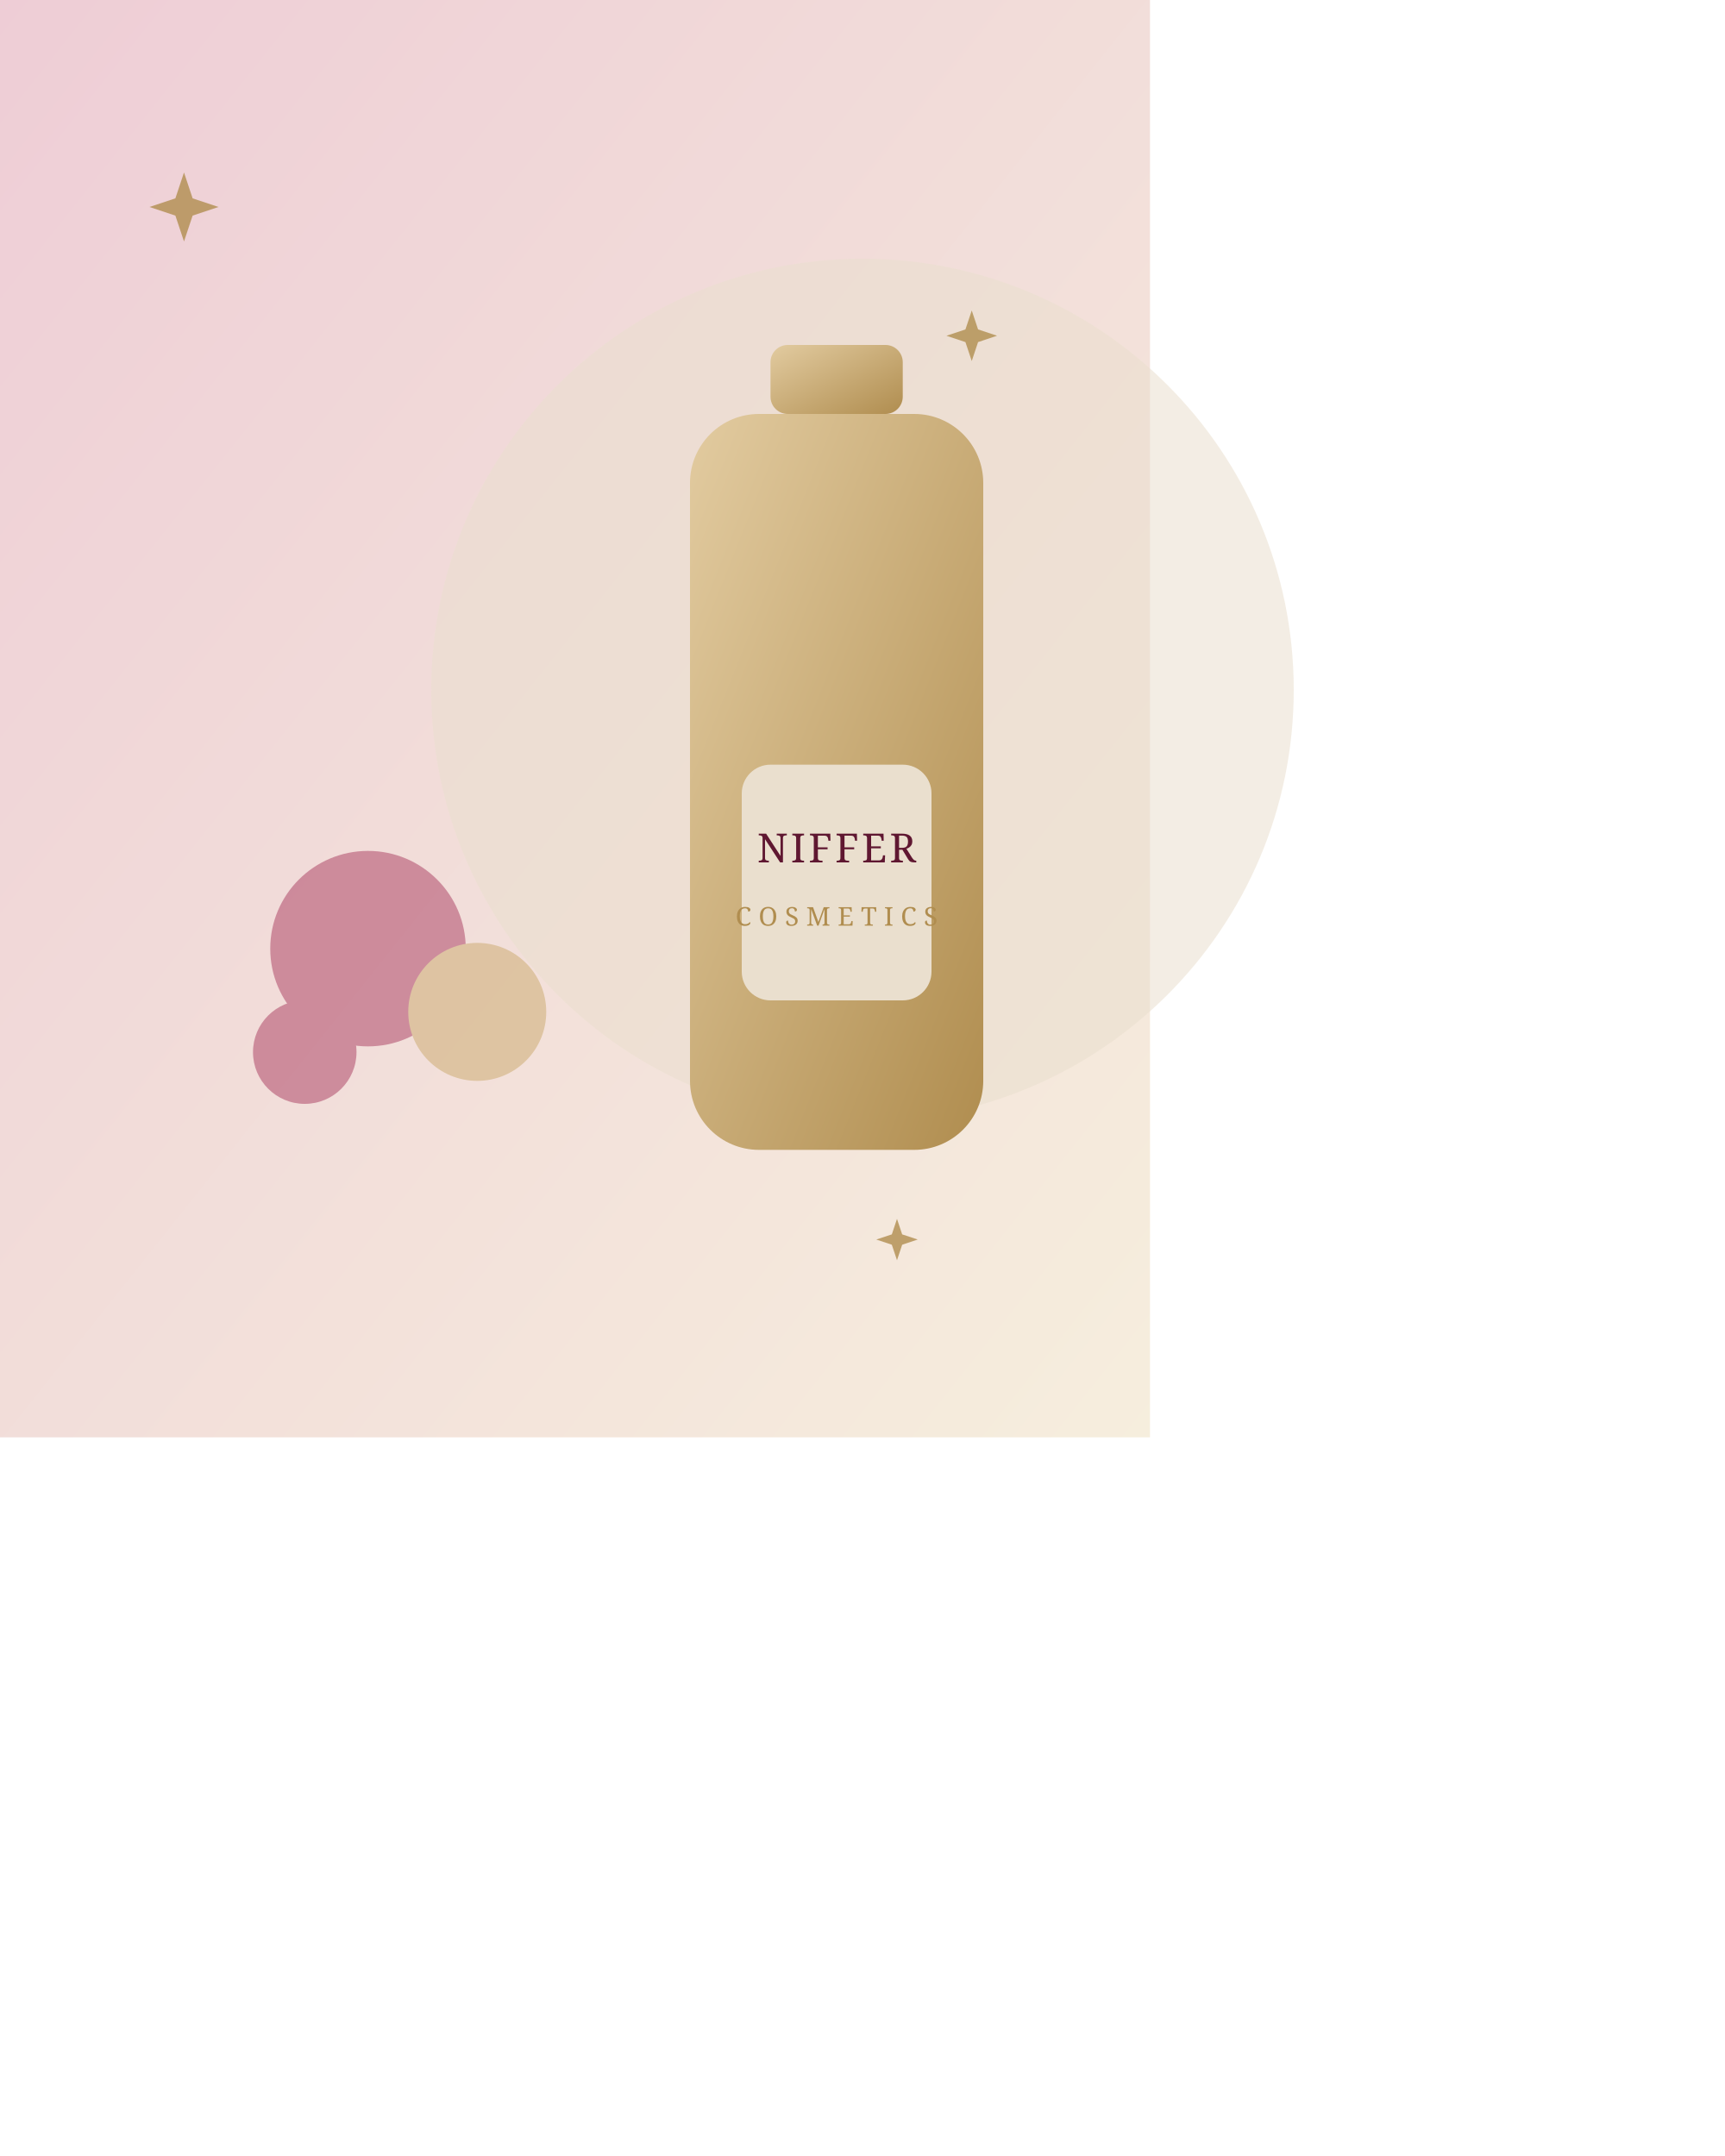
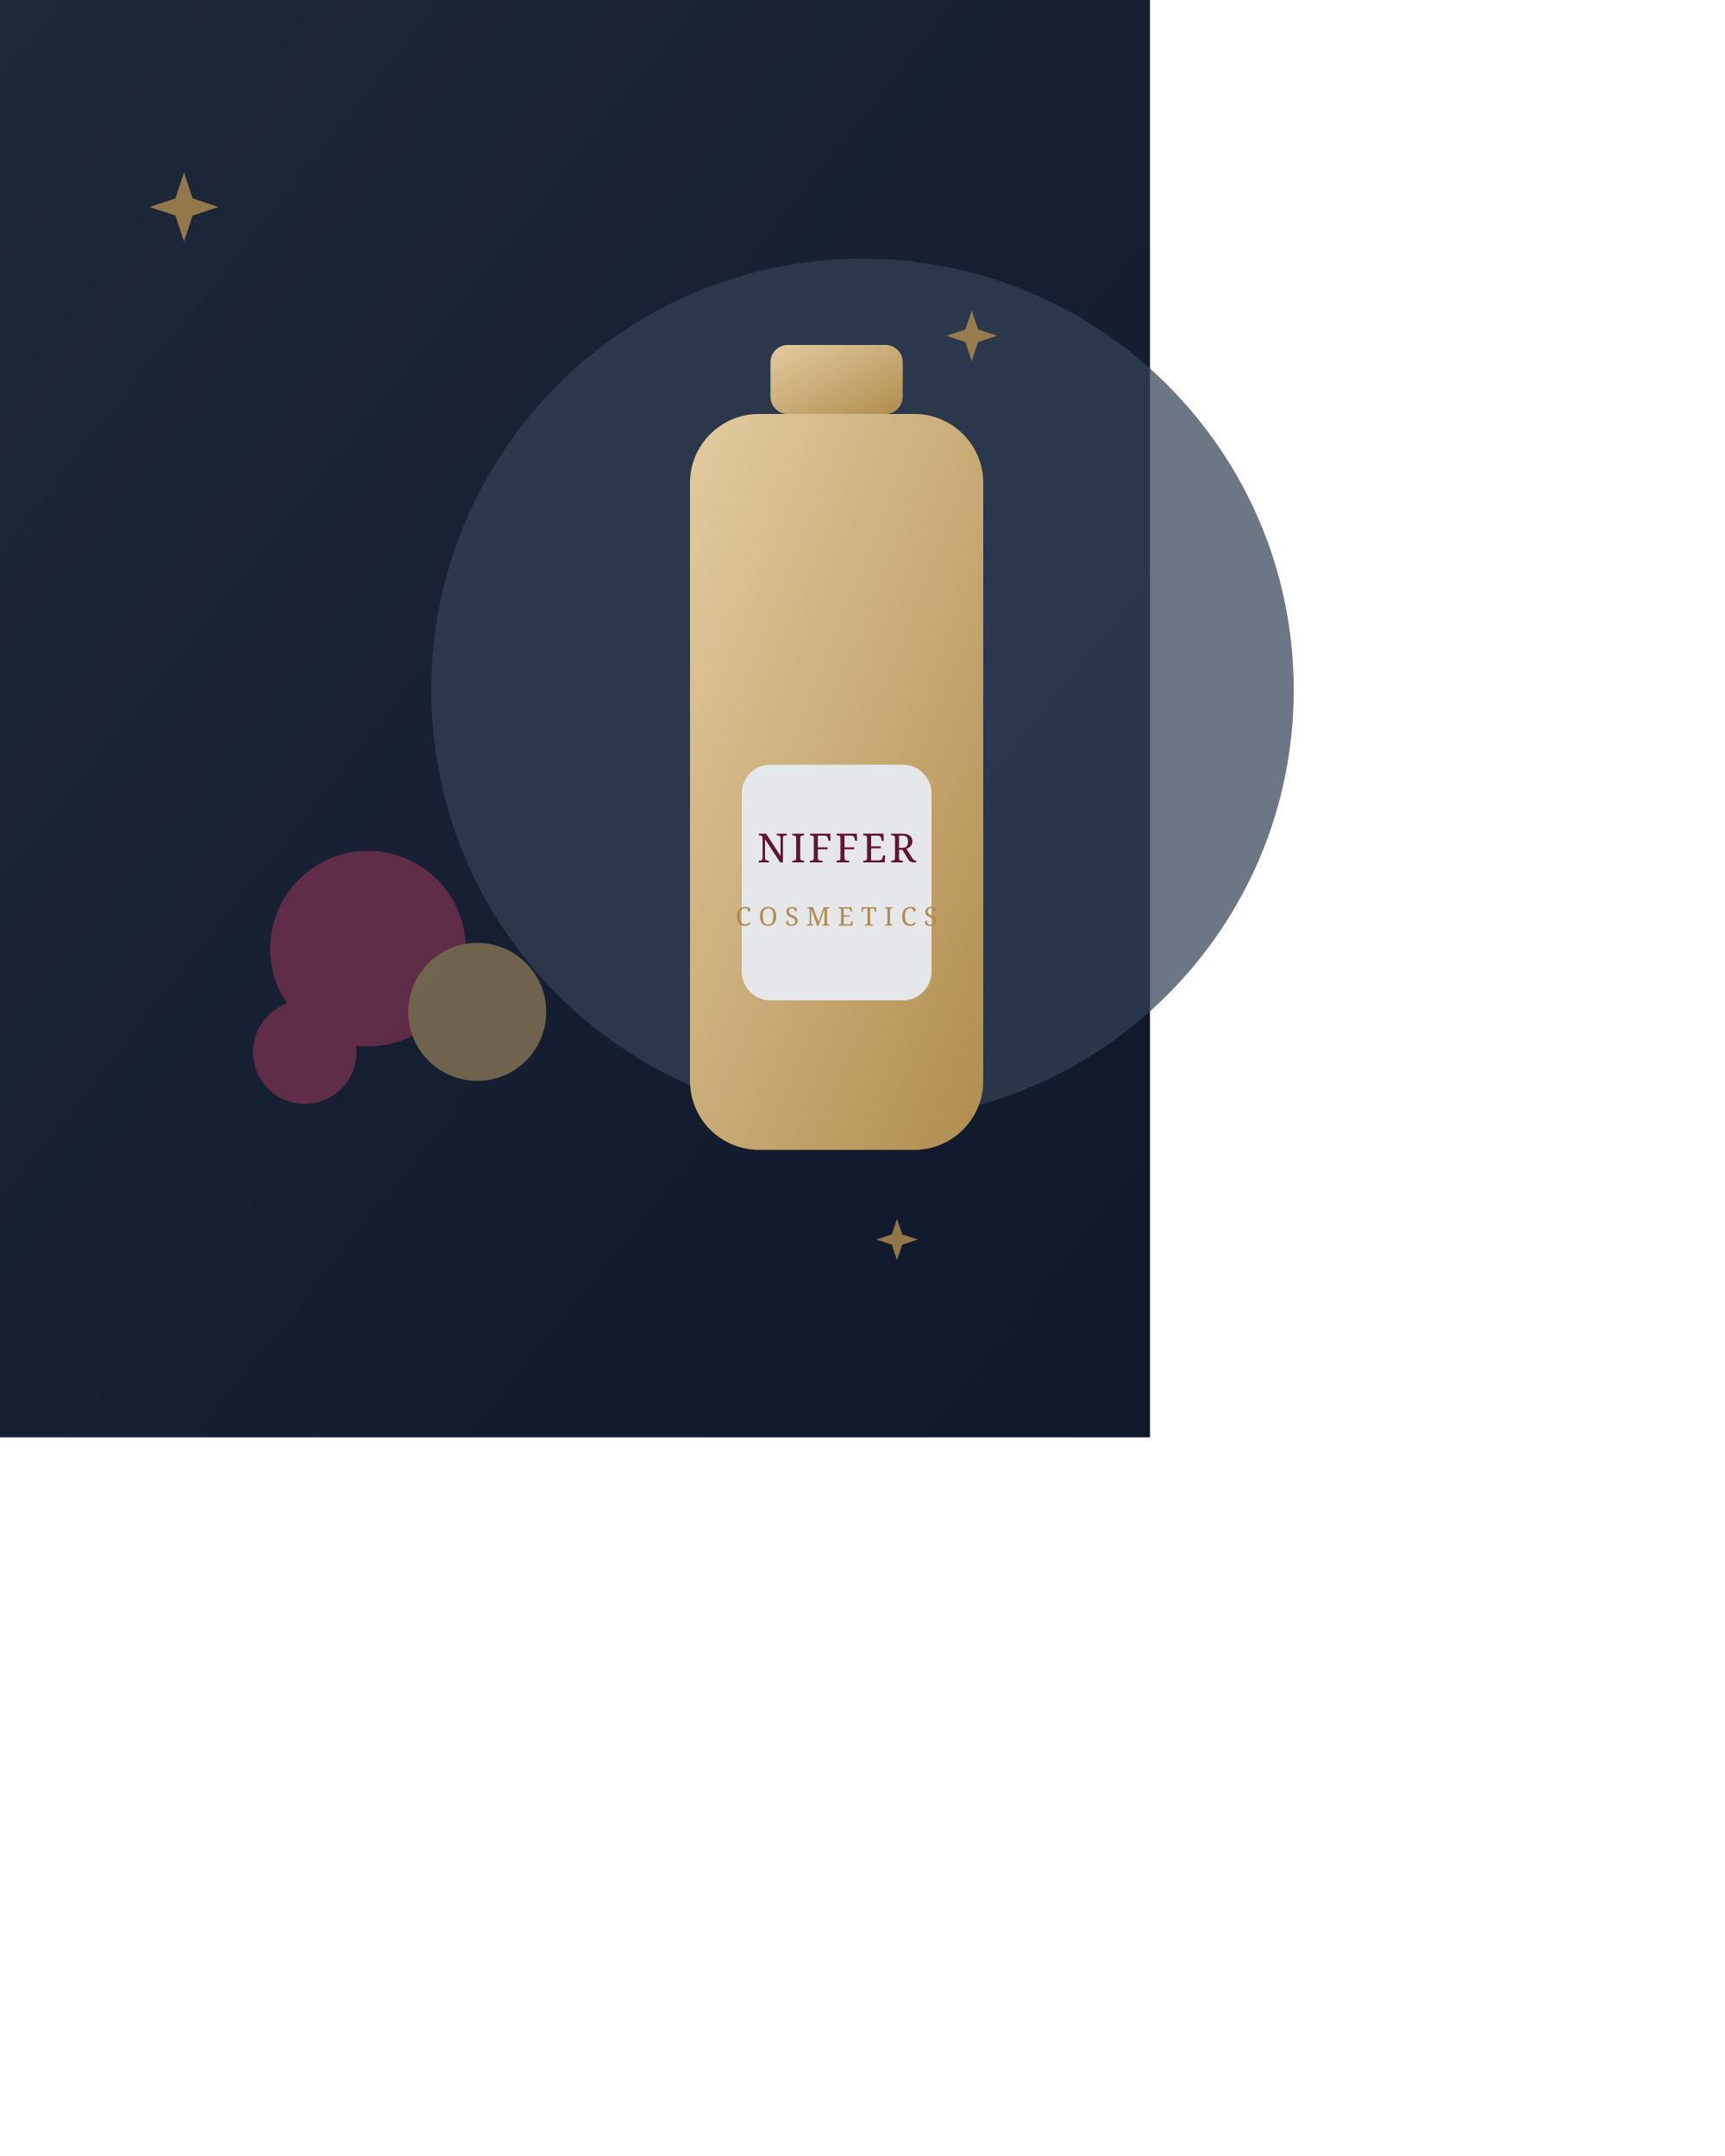
<svg xmlns="http://www.w3.org/2000/svg" viewBox="0 0 600 750" fill="none" role="img">
  <defs>
    <linearGradient id="heroBg" x1="0" y1="0" x2="1" y2="1">
-       <stop offset="0" stop-color="#eecdd6" />
-       <stop offset="1" stop-color="#f6eedd" />
+       <stop offset="0" stop-color="#1e293b" />
+       <stop offset="1" stop-color="#0f172a" />
    </linearGradient>
  </defs>
  <rect width="400" height="500" fill="url(#heroBg)" />
-   <circle cx="300" cy="240" r="150" fill="#eadfce" opacity="0.55" />
+   <circle cx="300" cy="240" r="150" fill="#334155" opacity="0.72" />
  <rect x="268" y="120" width="46" height="24" rx="6" fill="url(#goldHero)" />
  <rect x="240" y="144" width="102" height="256" rx="24" fill="url(#goldHero)" />
-   <rect x="258" y="266" width="66" height="82" rx="10" fill="#eadfce" />
+   <rect x="258" y="266" width="66" height="82" rx="10" fill="#e5e7eb" />
  <text x="291" y="300" text-anchor="middle" font-family="Georgia, serif" font-size="14" letter-spacing="1" fill="#5f1731">NIFFER</text>
  <text x="291" y="322" text-anchor="middle" font-family="Georgia, serif" font-size="9" letter-spacing="2.5" fill="#b08d4f">COSMETICS</text>
  <g fill="#a83a5e" opacity="0.5">
    <circle cx="128" cy="330" r="34" />
    <circle cx="166" cy="352" r="24" fill="#c9a86a" />
    <circle cx="106" cy="366" r="18" />
  </g>
  <g fill="#b08d4f" opacity="0.8">
    <path d="M64 60l3 9 9 3-9 3-3 9-3-9-9-3 9-3z" />
    <path d="M338 108l2.2 6.6 6.6 2.2-6.6 2.2-2.2 6.6-2.2-6.6-6.6-2.2 6.6-2.2z" />
    <path d="M312 424l1.8 5.4 5.4 1.8-5.4 1.8-1.8 5.4-1.8-5.4-5.4-1.8 5.4-1.8z" />
  </g>
  <defs>
    <linearGradient id="goldHero" x1="0" y1="0" x2="1" y2="1">
      <stop offset="0" stop-color="#e2cba0" />
      <stop offset="1" stop-color="#b08d4f" />
    </linearGradient>
  </defs>
</svg>
